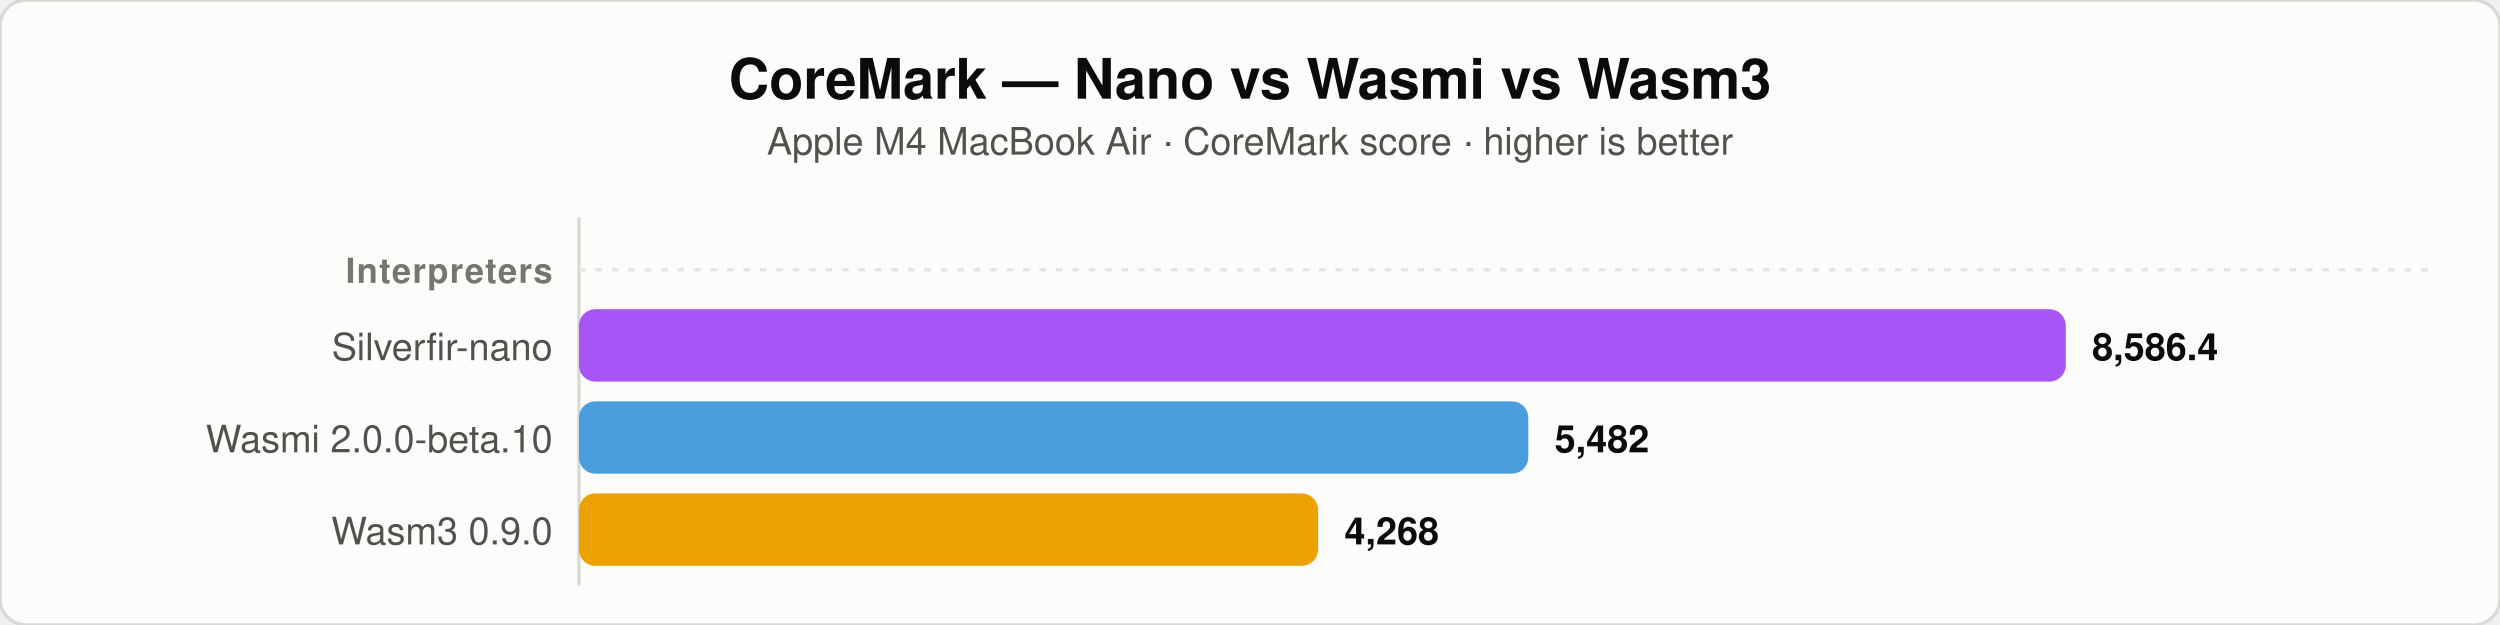
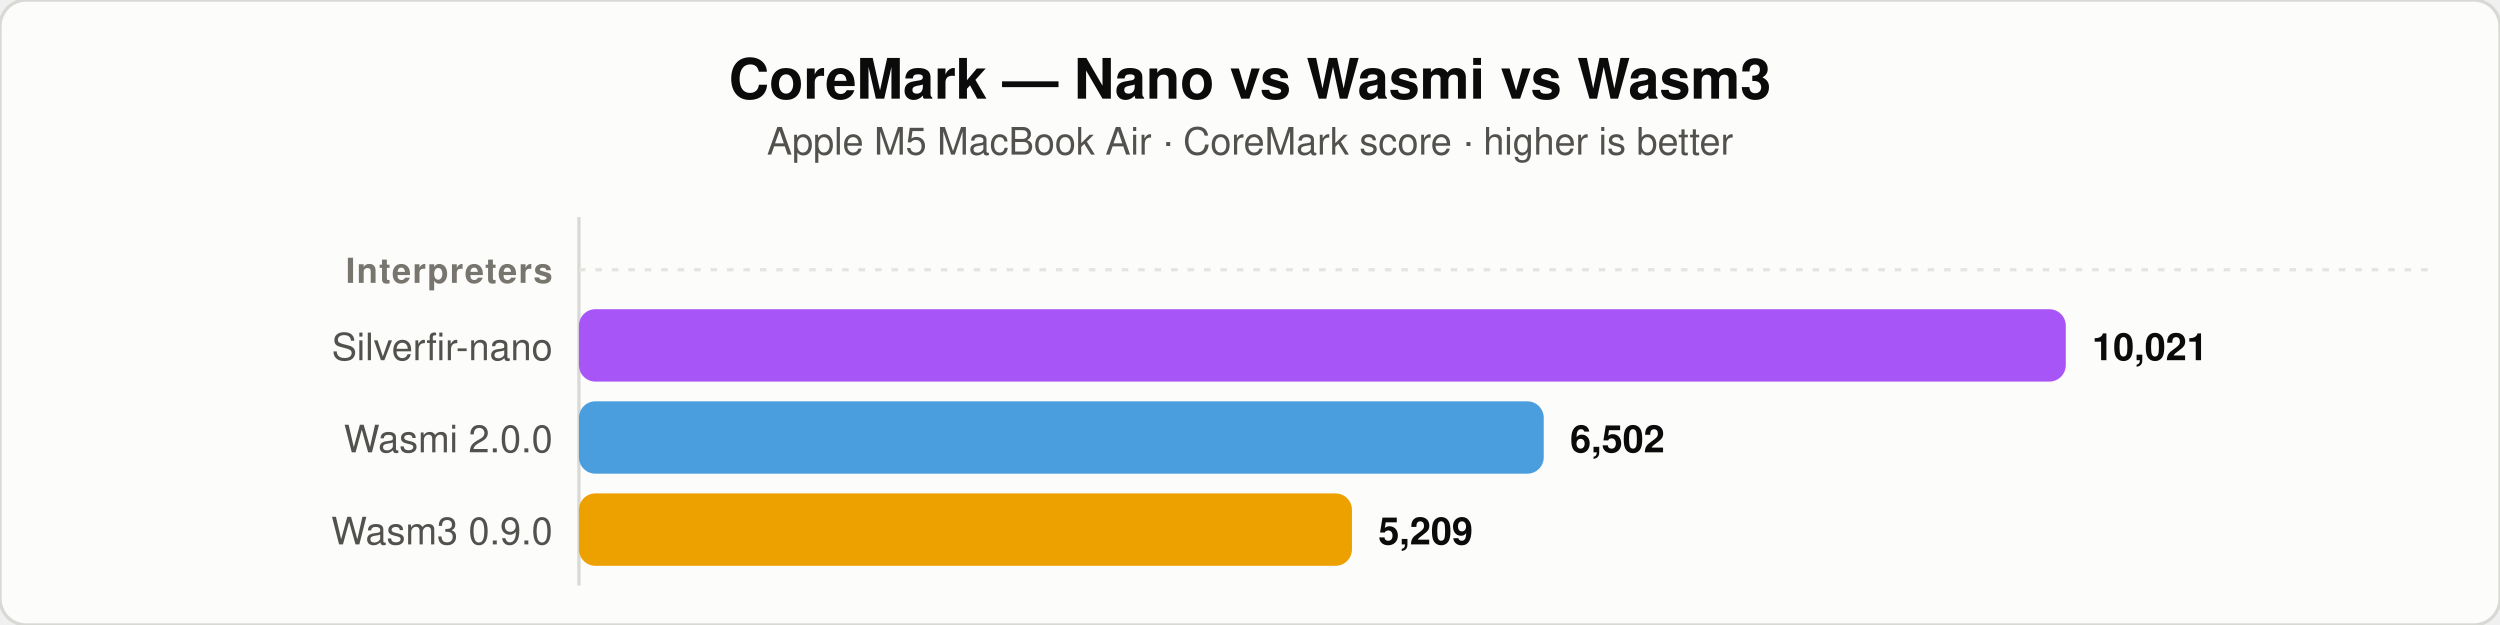
<svg xmlns="http://www.w3.org/2000/svg" role="img" viewBox="0 0 760 190" width="760" height="190">
  <style>
    text     { font-family: -apple-system, "Segoe UI", Helvetica, Arial, sans-serif; }
    .surface { fill: #fcfcfb; stroke: #d8d8d4; }
    .title   { fill: #0b0b0b; font-size: 17px; font-weight: 600; }
    .sub     { fill: #52514e; font-size: 11.5px; }
    .metric  { fill: #0b0b0b; font-size: 12.5px; font-weight: 600; }
    .unit    { fill: #77756e; font-size: 10.5px; }
    .note    { fill: #77756e; font-size: 10px; font-style: italic; }
    .name    { fill: #52514e; font-size: 11.5px; }
    .legend  { fill: #52514e; font-size: 11px; }
    .tier    { fill: #77756e; font-size: 10.5px; font-weight: 600; letter-spacing: 0.04em; }
    .val     { fill: #0b0b0b; font-size: 11.5px; font-weight: 600; }
    .rule    { stroke: #e4e4e0; stroke-width: 1; stroke-dasharray: 2 3; }
    .axis    { stroke: #d8d8d4; stroke-width: 1; }
    .s-sf { fill: #7952d4; }
    .s-cl { fill: #eb6834; }
    .s-v8 { fill: #1baf7a; }
    .s-wn { fill: #b02a8f; }
    .s-si { fill: #a855f7; }
    .s-w3 { fill: #eda100; }
    .s-wi { fill: #4a9ede; }
    @media (prefers-color-scheme: dark) {
      .surface { fill: #1a1a19; stroke: #3a3a37; }
      .title, .metric { fill: #ffffff; }
      .sub, .name, .legend { fill: #c3c2b7; }
      .val     { fill: #ffffff; }
      .unit, .note, .tier { fill: #96958c; }
      .rule    { stroke: #3a3a37; }
      .axis    { stroke: #3a3a37; }
      .s-sf { fill: #8b5cf6; }
      .s-cl { fill: #d95926; }
      .s-v8 { fill: #199e70; }
      .s-wn { fill: #c13a9d; }
      .s-si { fill: #9085e9; }
      .s-w3 { fill: #c98500; }
      .s-wi { fill: #3987e5; }
    }
  </style>
  <rect class="surface" width="760" height="190" rx="8" ry="8" stroke-width="1" />
  <text class="title" x="380" y="30" text-anchor="middle">CoreMark — Nano vs Wasmi vs Wasm3</text>
-   <text class="sub" x="380" y="47" text-anchor="middle">Apple M4 MacBook Air · CoreMark score · higher is better</text>
+   <text class="sub" x="380" y="47" text-anchor="middle">Apple M5 MacBook Air · CoreMark score · higher is better</text>
  <line class="axis" x1="176" y1="66" x2="176" y2="178" />
  <text class="tier" x="168" y="86" text-anchor="end">Interpreters</text>
  <line class="rule" x1="176" y1="82" x2="740" y2="82" />
  <text class="name" x="168" y="109.5" text-anchor="end">Silverfir-nano</text>
  <rect class="s-si" x="176" y="94" width="452.0" height="22" rx="5" />
-   <text class="val" x="636.0" y="109.5">8,586.4</text>
-   <text class="name" x="168" y="137.5" text-anchor="end">Wasmi 2.0.0-beta.10</text>
-   <rect class="s-wi" x="176" y="122" width="288.6" height="22" rx="5" />
-   <text class="val" x="472.6" y="137.5">5,482</text>
+   <text class="val" x="636.0" y="109.5">10,021</text>
+   <text class="name" x="168" y="137.5" text-anchor="end">Wasmi 2.0.0</text>
+   <rect class="s-wi" x="176" y="122" width="293.3" height="22" rx="5" />
+   <text class="val" x="477.3" y="137.5">6,502</text>
  <text class="name" x="168" y="165.5" text-anchor="end">Wasm3 0.9.0</text>
-   <rect class="s-w3" x="176" y="150" width="224.7" height="22" rx="5" />
-   <text class="val" x="408.7" y="165.5">4,268</text>
+   <rect class="s-w3" x="176" y="150" width="235.0" height="22" rx="5" />
+   <text class="val" x="419.0" y="165.5">5,209</text>
</svg>
